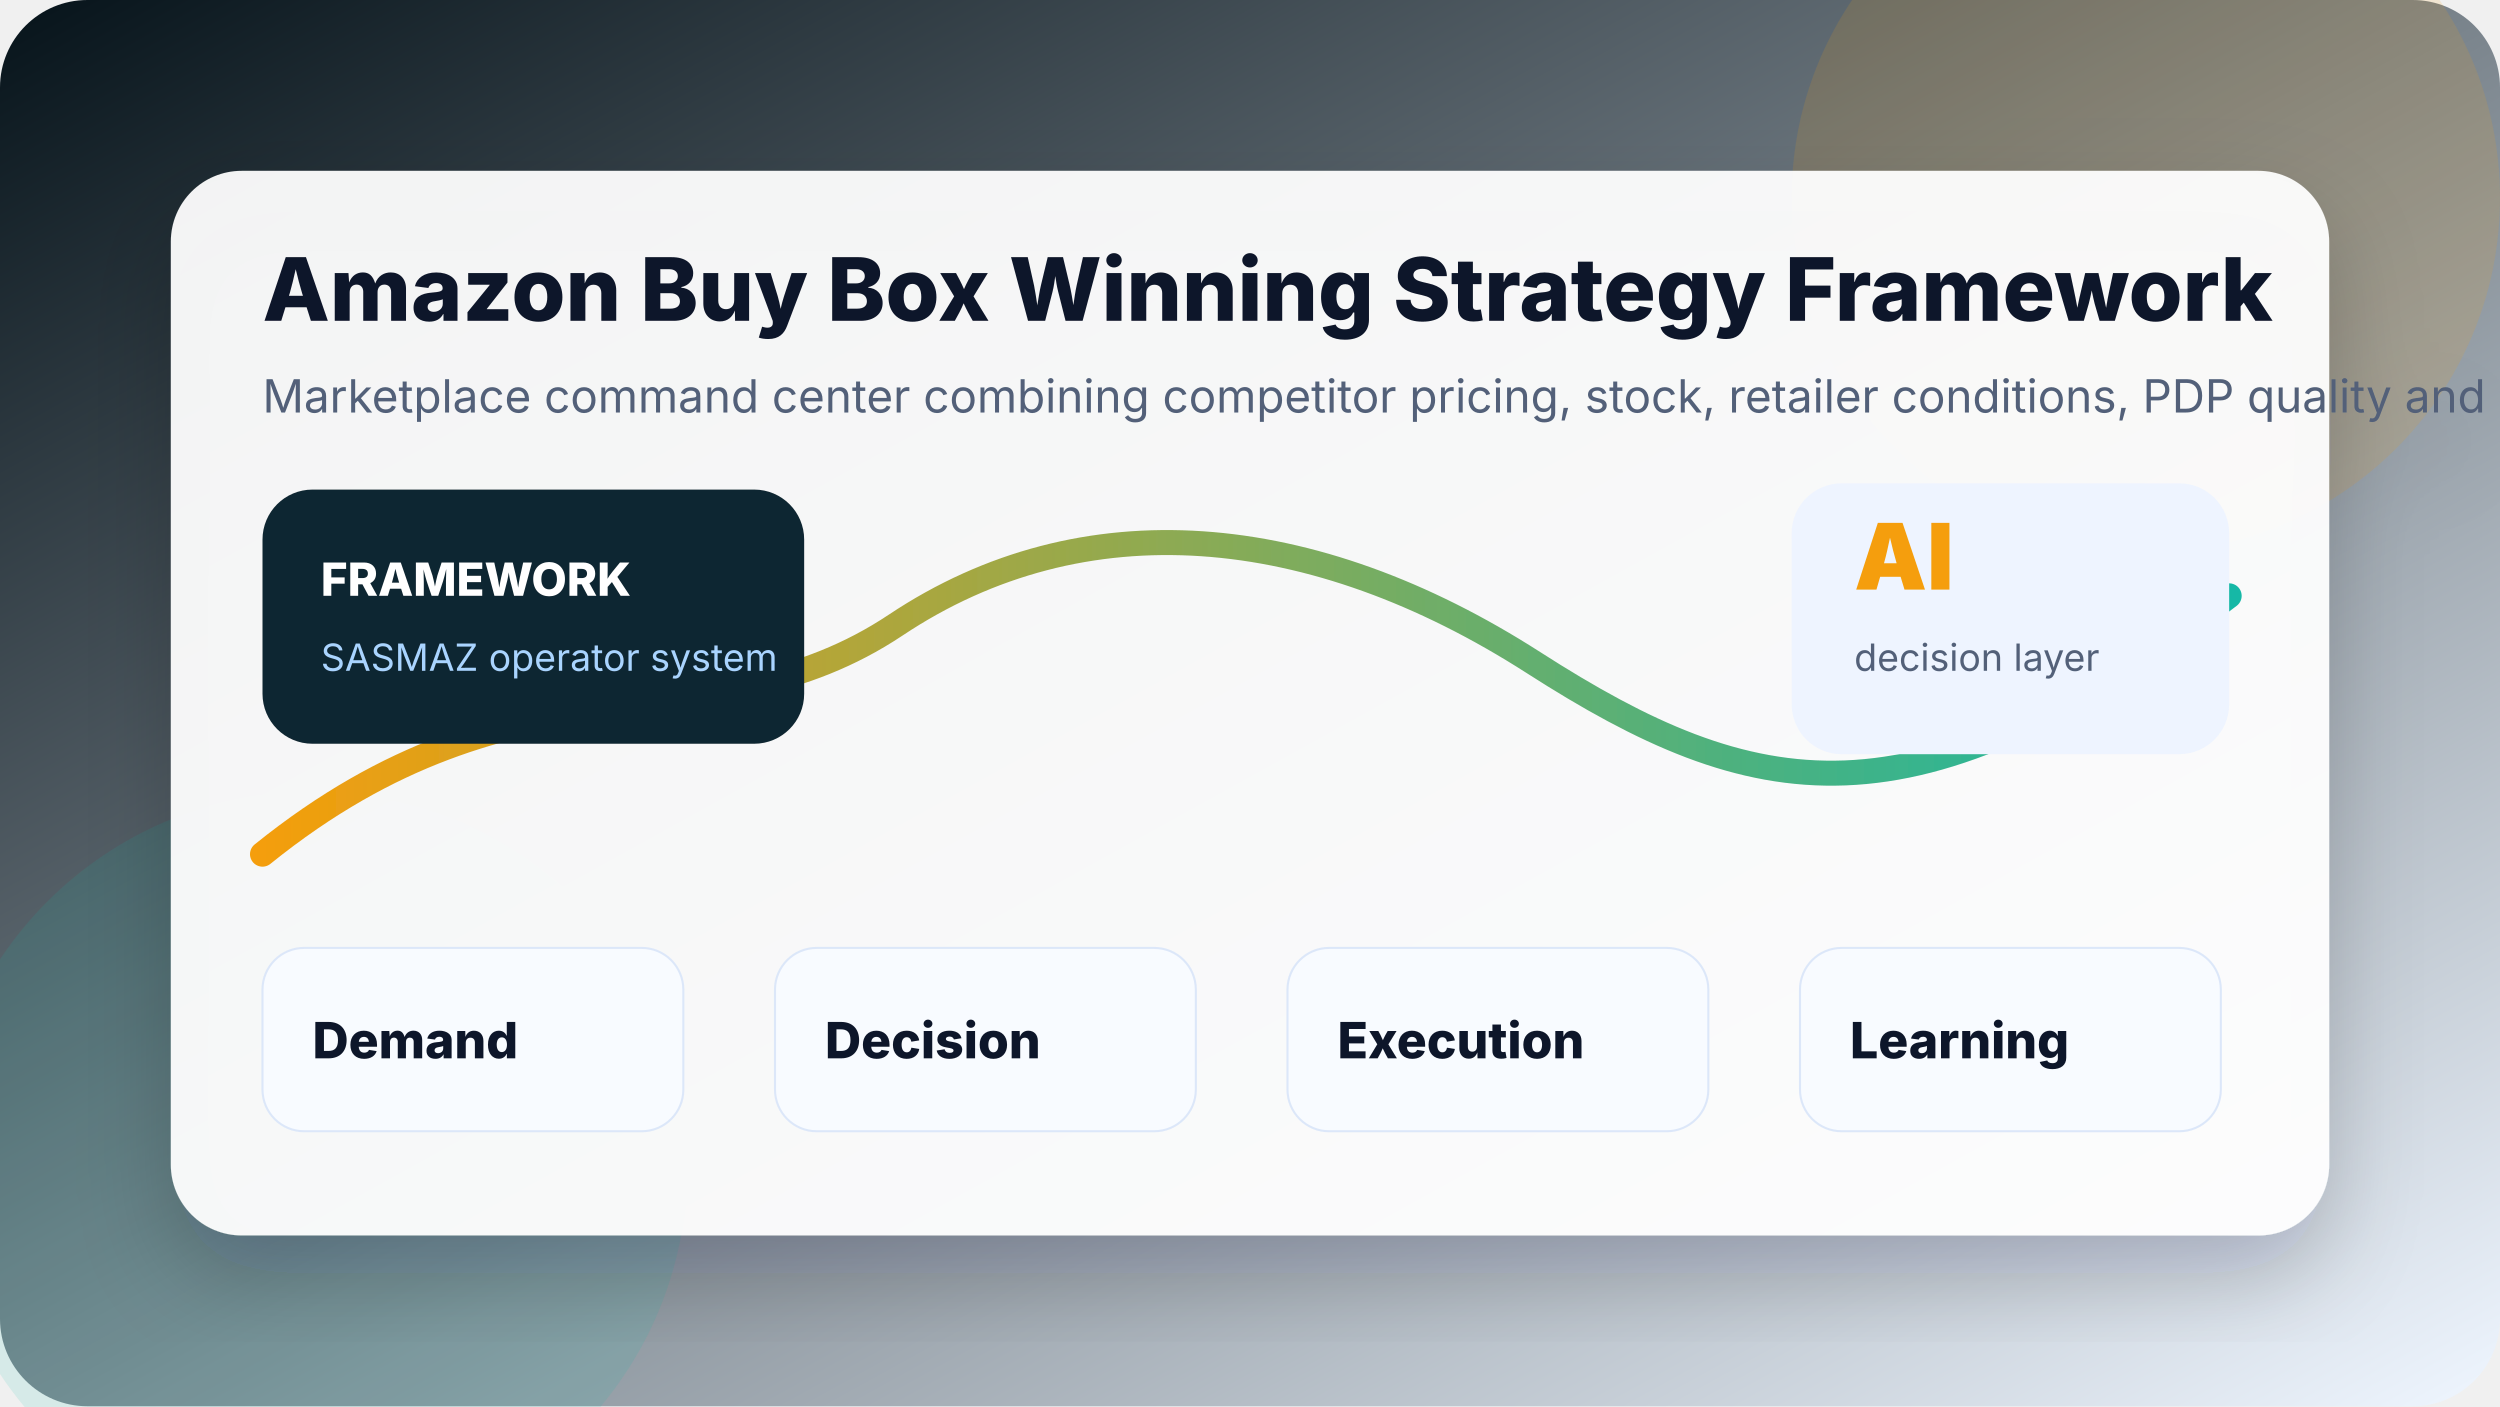
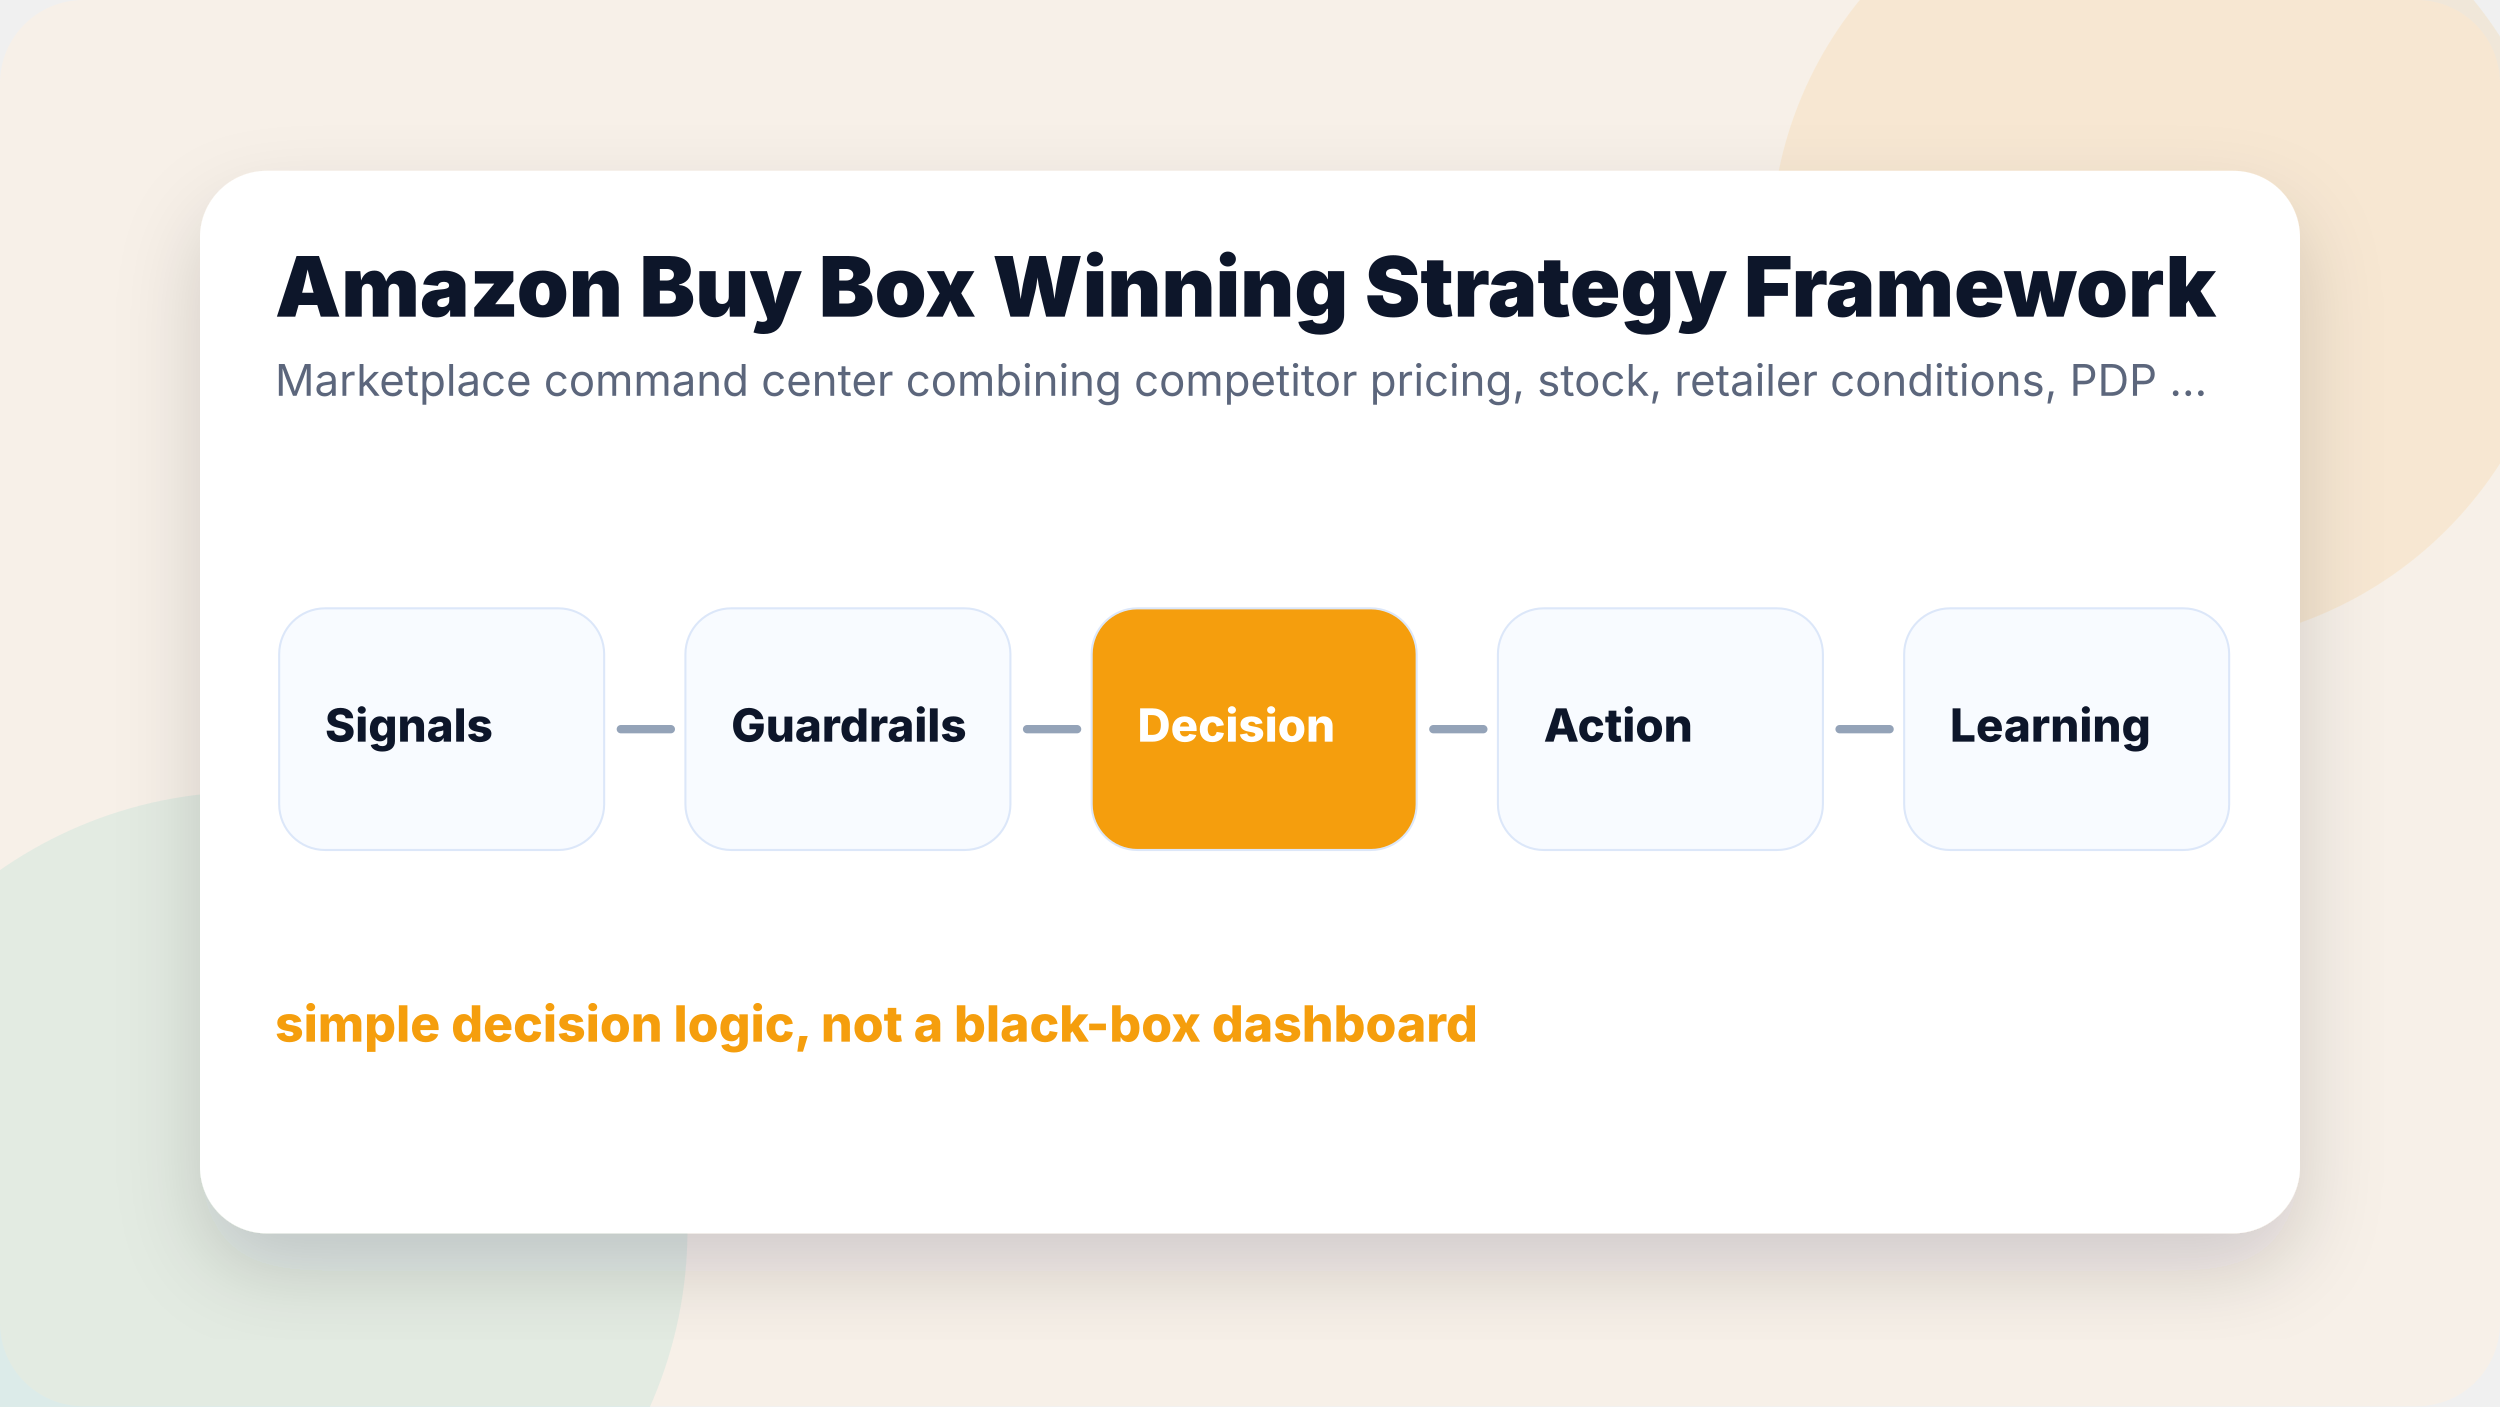
<svg xmlns="http://www.w3.org/2000/svg" width="1200" height="675" viewBox="0 0 1200 675">
  <defs>
-     <linearGradient id="bg" x1="0" x2="1" y1="0" y2="1">
-       <stop stop-color="#06131a" />
-       <stop offset="1" stop-color="#eff6ff" />
-     </linearGradient>
-     <linearGradient id="line" x1="0" x2="1">
-       <stop stop-color="#f59e0b" />
-       <stop offset="1" stop-color="#14b8a6" />
-     </linearGradient>
    <filter id="shadow">
-       <feDropShadow dx="0" dy="20" stdDeviation="22" flood-color="#0f172a" flood-opacity="0.22" />
+       <feDropShadow dx="0" dy="18" stdDeviation="20" flood-color="#0f172a" flood-opacity="0.16" />
    </filter>
  </defs>
-   <rect width="1200" height="675" rx="42" fill="url(#bg)" />
-   <circle cx="1030" cy="95" r="170" fill="#f59e0b" opacity="0.14" />
-   <circle cx="150" cy="560" r="180" fill="#14b8a6" opacity="0.12" />
+   <rect width="1200" height="675" rx="40" fill="#f7f0e8" />
+   <circle cx="1040" cy="120" r="190" fill="#f59e0b" opacity="0.10" />
+   <circle cx="120" cy="590" r="210" fill="#14b8a6" opacity="0.09" />
  <g filter="url(#shadow)">
-     <rect x="82" y="82" width="1036" height="511" rx="34" fill="white" opacity="0.94" />
-     <text x="126" y="154" font-family="Inter, Arial" font-size="42" font-weight="800" fill="#0f172a">Amazon Buy Box Winning Strategy Framework</text>
-     <text x="126" y="198" font-family="Inter, Arial" font-size="22" fill="#526179">Marketplace command center combining competitor pricing, stock, retailer conditions, PDP quality and retail media activation.</text>
-     <path d="M126 410 C250 310 340 360 430 300 S630 250 736 318 S918 402 1070 286" fill="none" stroke="url(#line)" stroke-width="12" stroke-linecap="round" />
-     <rect x="126" y="455" width="202" height="88" rx="20" fill="#f8fbff" stroke="#dce7f9" />
-     <text x="150" y="508" font-family="Inter, Arial" font-size="24" font-weight="800" fill="#0f172a">Demand</text>
-     <rect x="372" y="455" width="202" height="88" rx="20" fill="#f8fbff" stroke="#dce7f9" />
-     <text x="396" y="508" font-family="Inter, Arial" font-size="24" font-weight="800" fill="#0f172a">Decision</text>
-     <rect x="618" y="455" width="202" height="88" rx="20" fill="#f8fbff" stroke="#dce7f9" />
-     <text x="642" y="508" font-family="Inter, Arial" font-size="24" font-weight="800" fill="#0f172a">Execution</text>
-     <rect x="864" y="455" width="202" height="88" rx="20" fill="#f8fbff" stroke="#dce7f9" />
-     <text x="888" y="508" font-family="Inter, Arial" font-size="24" font-weight="800" fill="#0f172a">Learning</text>
-     <rect x="126" y="235" width="260" height="122" rx="24" fill="#0f2530" />
-     <text x="154" y="286" font-family="Inter, Arial" font-size="22" font-weight="800" fill="white">FRAMEWORK</text>
-     <text x="154" y="322" font-family="Inter, Arial" font-size="18" fill="#a9d4ff">SASMAZ operator system</text>
-     <rect x="860" y="232" width="210" height="130" rx="24" fill="#eef4ff" />
-     <text x="890" y="283" font-family="Inter, Arial" font-size="44" font-weight="900" fill="#f59e0b">AI</text>
-     <text x="890" y="322" font-family="Inter, Arial" font-size="18" fill="#526179">decision layer</text>
+     <rect x="96" y="82" width="1008" height="510" rx="32" fill="#ffffff" />
+     <text x="132" y="152" font-family="Inter, Arial" font-size="40" font-weight="900" fill="#0f172a">Amazon Buy Box Winning Strategy Framework</text>
+     <text x="132" y="190" font-family="Inter, Arial" font-size="21" fill="#5b667b">Marketplace command center combining competitor pricing, stock, retailer conditions, PDP ...</text>
+     <rect x="134" y="292" width="156" height="116" rx="22" fill="#f8fbff" stroke="#dce7f9" />
+     <text x="156" y="356" font-family="Inter, Arial" font-size="22" font-weight="800" fill="#0f172a">Signals</text>
+     <path d="M298 350 L322 350" stroke="#94a3b8" stroke-width="4" stroke-linecap="round" />
+     <rect x="329" y="292" width="156" height="116" rx="22" fill="#f8fbff" stroke="#dce7f9" />
+     <text x="351" y="356" font-family="Inter, Arial" font-size="22" font-weight="800" fill="#0f172a">Guardrails</text>
+     <path d="M493 350 L517 350" stroke="#94a3b8" stroke-width="4" stroke-linecap="round" />
+     <rect x="524" y="292" width="156" height="116" rx="22" fill="#f59e0b" stroke="#dce7f9" />
+     <text x="546" y="356" font-family="Inter, Arial" font-size="22" font-weight="800" fill="#ffffff">Decision</text>
+     <path d="M688 350 L712 350" stroke="#94a3b8" stroke-width="4" stroke-linecap="round" />
+     <rect x="719" y="292" width="156" height="116" rx="22" fill="#f8fbff" stroke="#dce7f9" />
+     <text x="741" y="356" font-family="Inter, Arial" font-size="22" font-weight="800" fill="#0f172a">Action</text>
+     <path d="M883 350 L907 350" stroke="#94a3b8" stroke-width="4" stroke-linecap="round" />
+     <rect x="914" y="292" width="156" height="116" rx="22" fill="#f8fbff" stroke="#dce7f9" />
+     <text x="936" y="356" font-family="Inter, Arial" font-size="22" font-weight="800" fill="#0f172a">Learning</text>
+     <text x="132" y="500" font-family="Inter, Arial" font-size="24" font-weight="800" fill="#f59e0b">simple decision logic, not a black-box dashboard</text>
  </g>
</svg>
